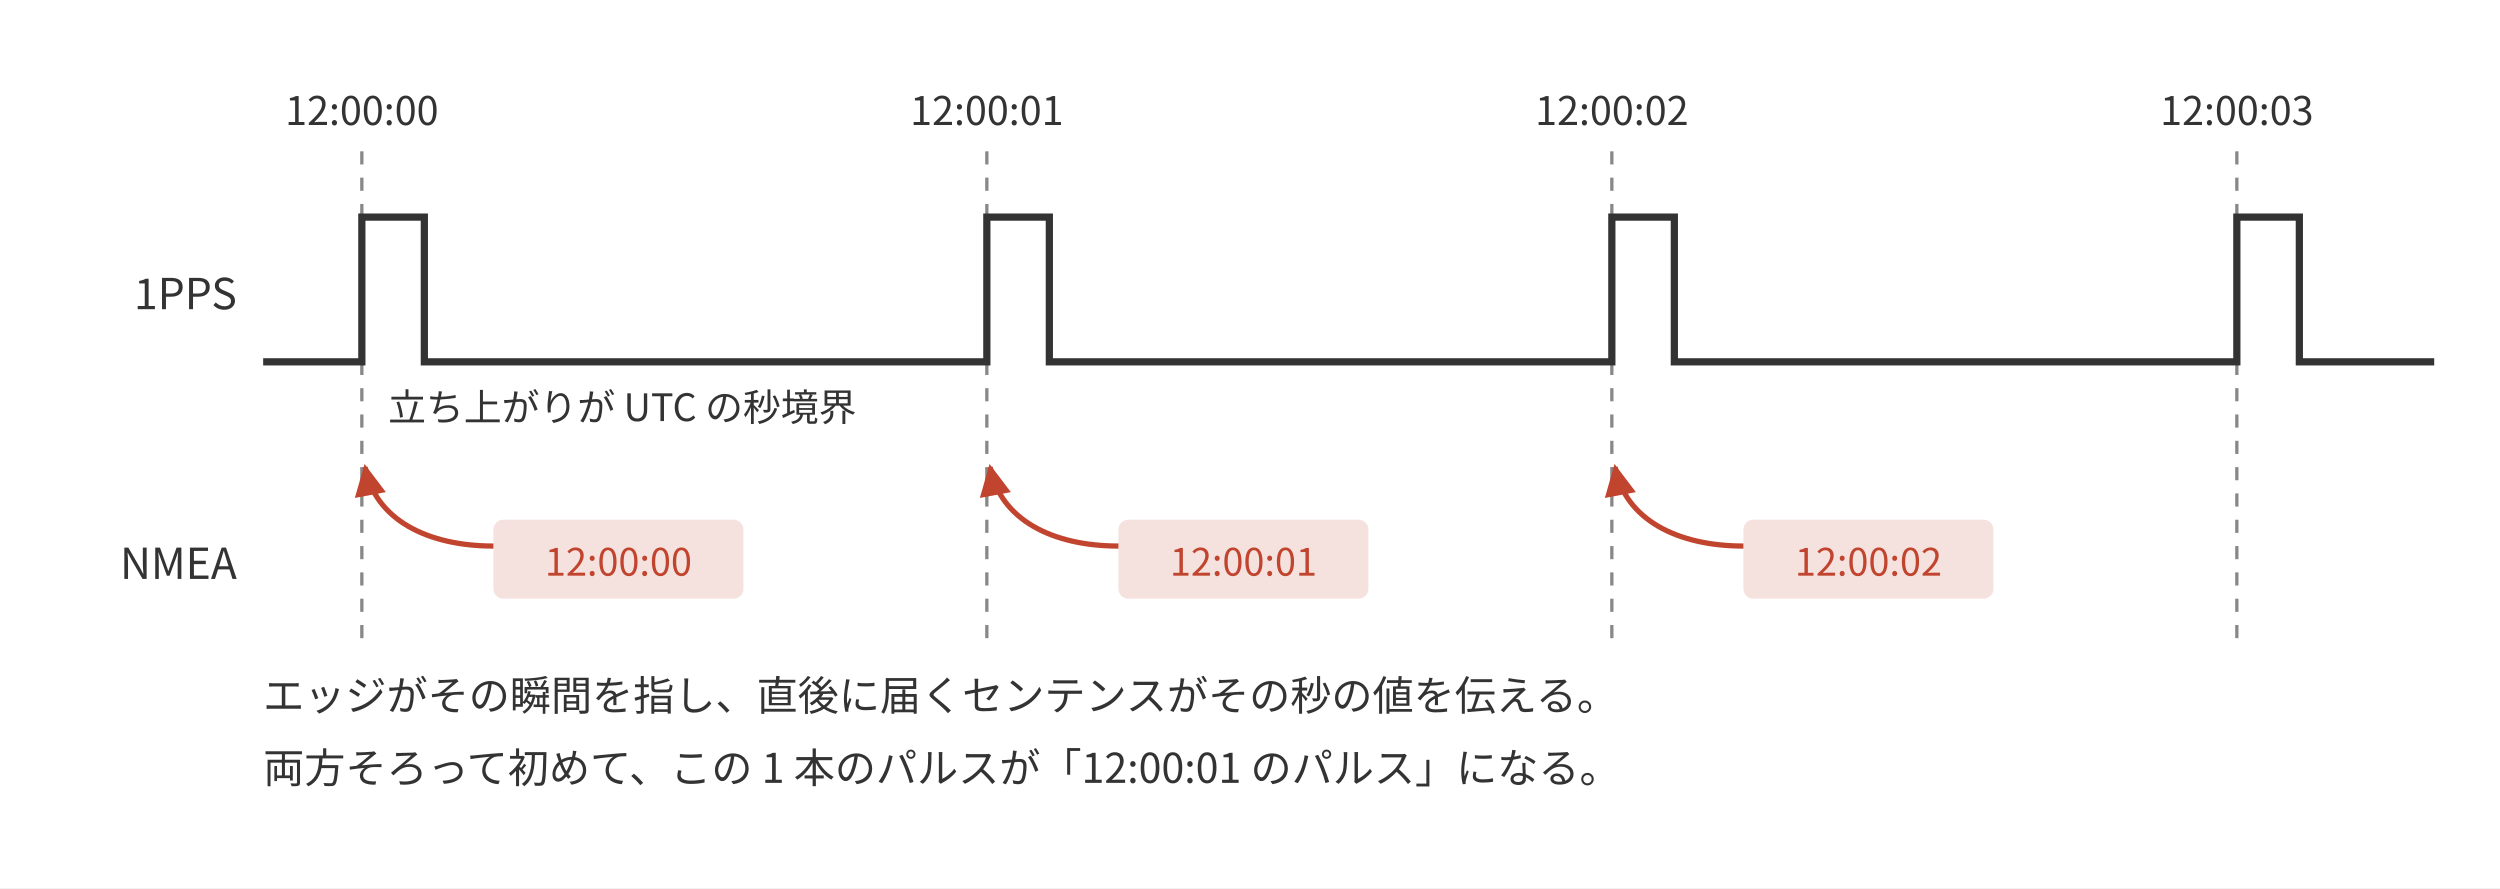
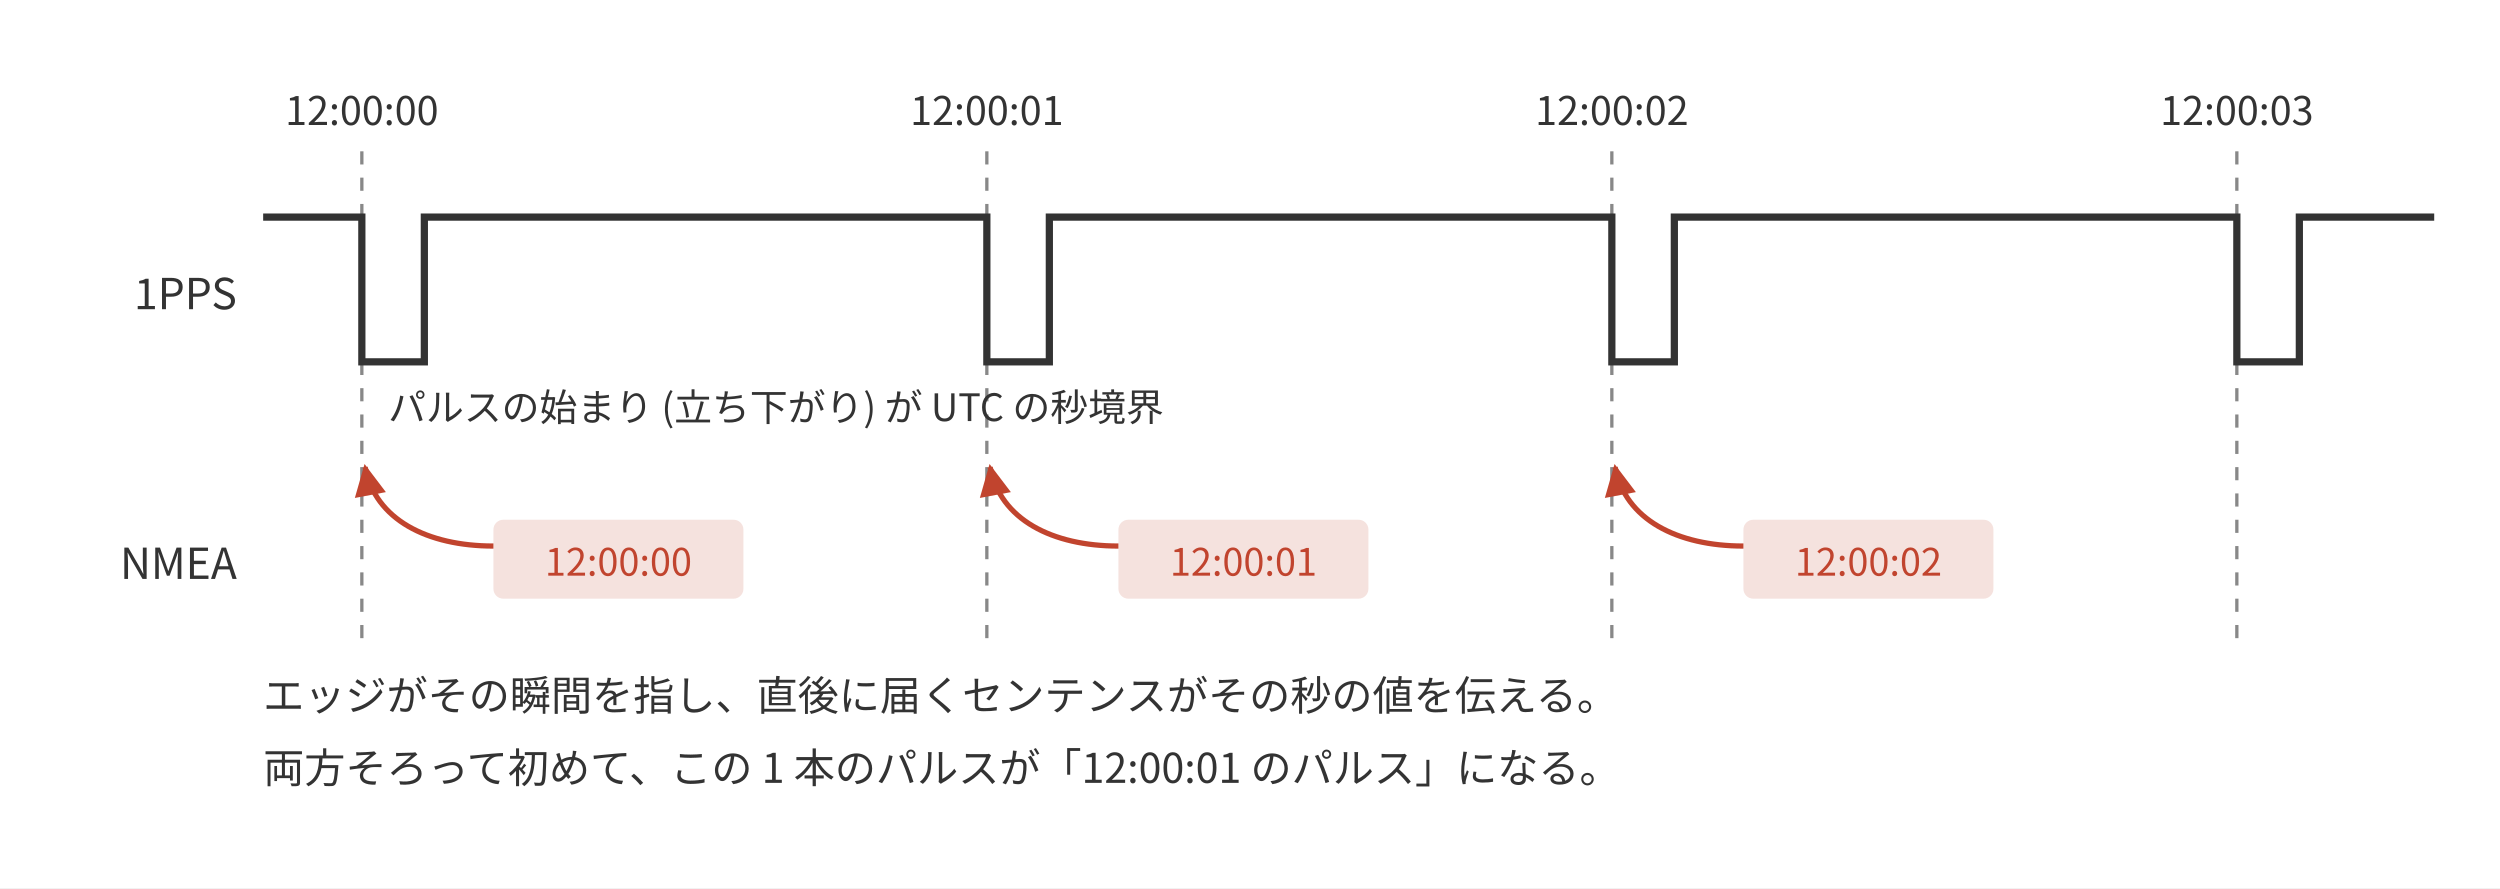
<svg xmlns="http://www.w3.org/2000/svg" viewBox="0 0 760 270" width="760" height="270" font-family="'Hiragino Sans','Noto Sans CJK JP','Noto Sans JP','Yu Gothic',Meiryo,sans-serif" role="img" aria-label="1PPS のエッジが UTC の秒境界を指し、直後の NMEA センテンスがその秒の値を伝える">
  <rect width="760" height="270" fill="#ffffff" />
  <defs>
    <marker id="a" viewBox="0 0 10 10" refX="9" refY="5" markerWidth="6" markerHeight="6" orient="auto">
      <path d="M0,0 L10,5 L0,10 z" fill="#c1442e" />
    </marker>
  </defs>
  <g stroke="#888" stroke-width="1" stroke-dasharray="4 4">
    <line x1="110" y1="46" x2="110" y2="196" />
    <line x1="300" y1="46" x2="300" y2="196" />
    <line x1="490" y1="46" x2="490" y2="196" />
    <line x1="680" y1="46" x2="680" y2="196" />
  </g>
  <g font-size="12" fill="#333" text-anchor="middle">
    <text x="110" y="38">12:00:00</text>
    <text x="300" y="38">12:00:01</text>
    <text x="490" y="38">12:00:02</text>
    <text x="680" y="38">12:00:03</text>
  </g>
  <text x="72" y="94" font-size="13" fill="#333" text-anchor="end">1PPS</text>
-   <path fill="none" stroke="#333" stroke-width="2.2" d="M80,110 L110,110 L110,66 L129,66 L129,110 L300,110 L300,66 L319,66 L319,110            L490,110 L490,66 L509,66 L509,110 L680,110 L680,66 L699,66 L699,110 L740,110" />
-   <text x="118" y="128" font-size="11.5" fill="#333">立ち上がりが UTC の秒境界</text>
+   <path fill="none" stroke="#333" stroke-width="2.2" d="M80,66 L110,66 L110,110 L129,110 L129,66 L300,66 L300,110 L319,110 L319,66            L490,66 L490,110 L509,110 L509,66 L680,66 L680,110 L699,110 L699,66 L740,66" />
+   <text x="118" y="128" font-size="11.5" fill="#333">パルスの始まり (立ち下がり) が UTC の秒境界</text>
  <text x="72" y="176" font-size="13" fill="#333" text-anchor="end">NMEA</text>
  <g fill="#c1442e" opacity="0.16">
    <rect x="150" y="158" width="76" height="24" rx="3" />
    <rect x="340" y="158" width="76" height="24" rx="3" />
    <rect x="530" y="158" width="76" height="24" rx="3" />
  </g>
  <g font-size="11.5" fill="#c1442e" text-anchor="middle">
    <text x="188" y="175">12:00:00</text>
    <text x="378" y="175">12:00:01</text>
    <text x="568" y="175">12:00:02</text>
  </g>
  <g stroke="#c1442e" stroke-width="1.6" fill="none" marker-end="url(#a)">
    <path d="M150,166 C130,166 114,158 111,142" />
    <path d="M340,166 C320,166 304,158 301,142" />
    <path d="M530,166 C510,166 494,158 491,142" />
  </g>
  <text x="80" y="216" font-size="12.5" fill="#333">エッジがその瞬間を指し、直後に届くセンテンスがその秒の値を伝える。</text>
  <text x="80" y="238" font-size="12.5" fill="#333">両方そろって初めて、この 1 本のパルスが「12:00:01 のパルス」になる。</text>
</svg>
